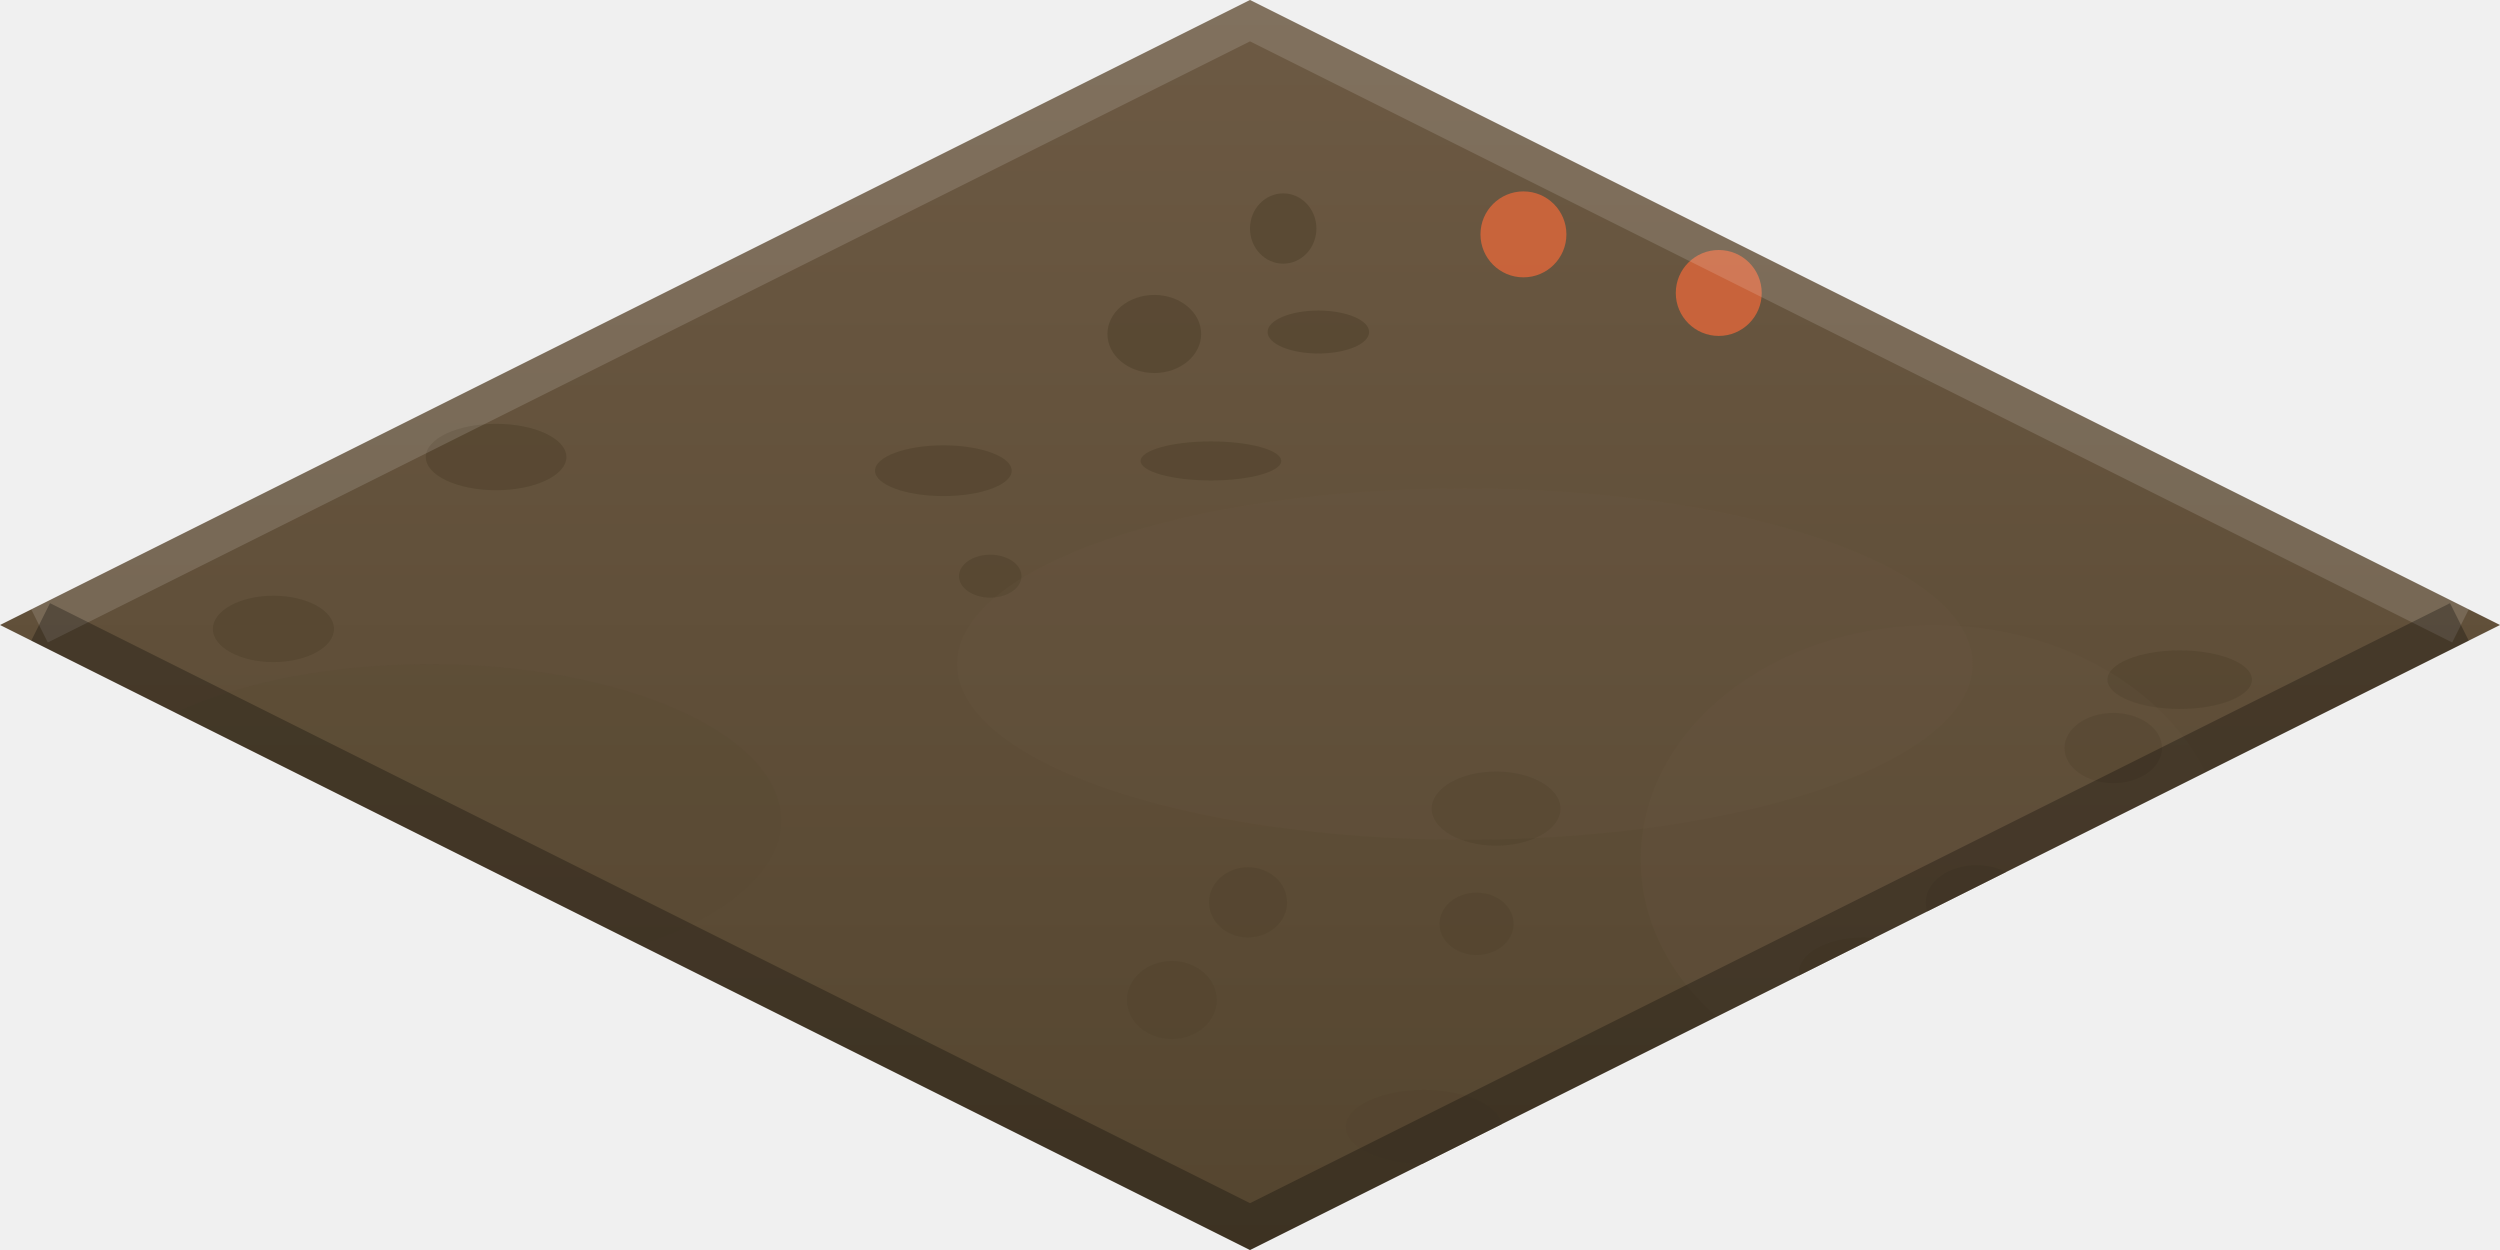
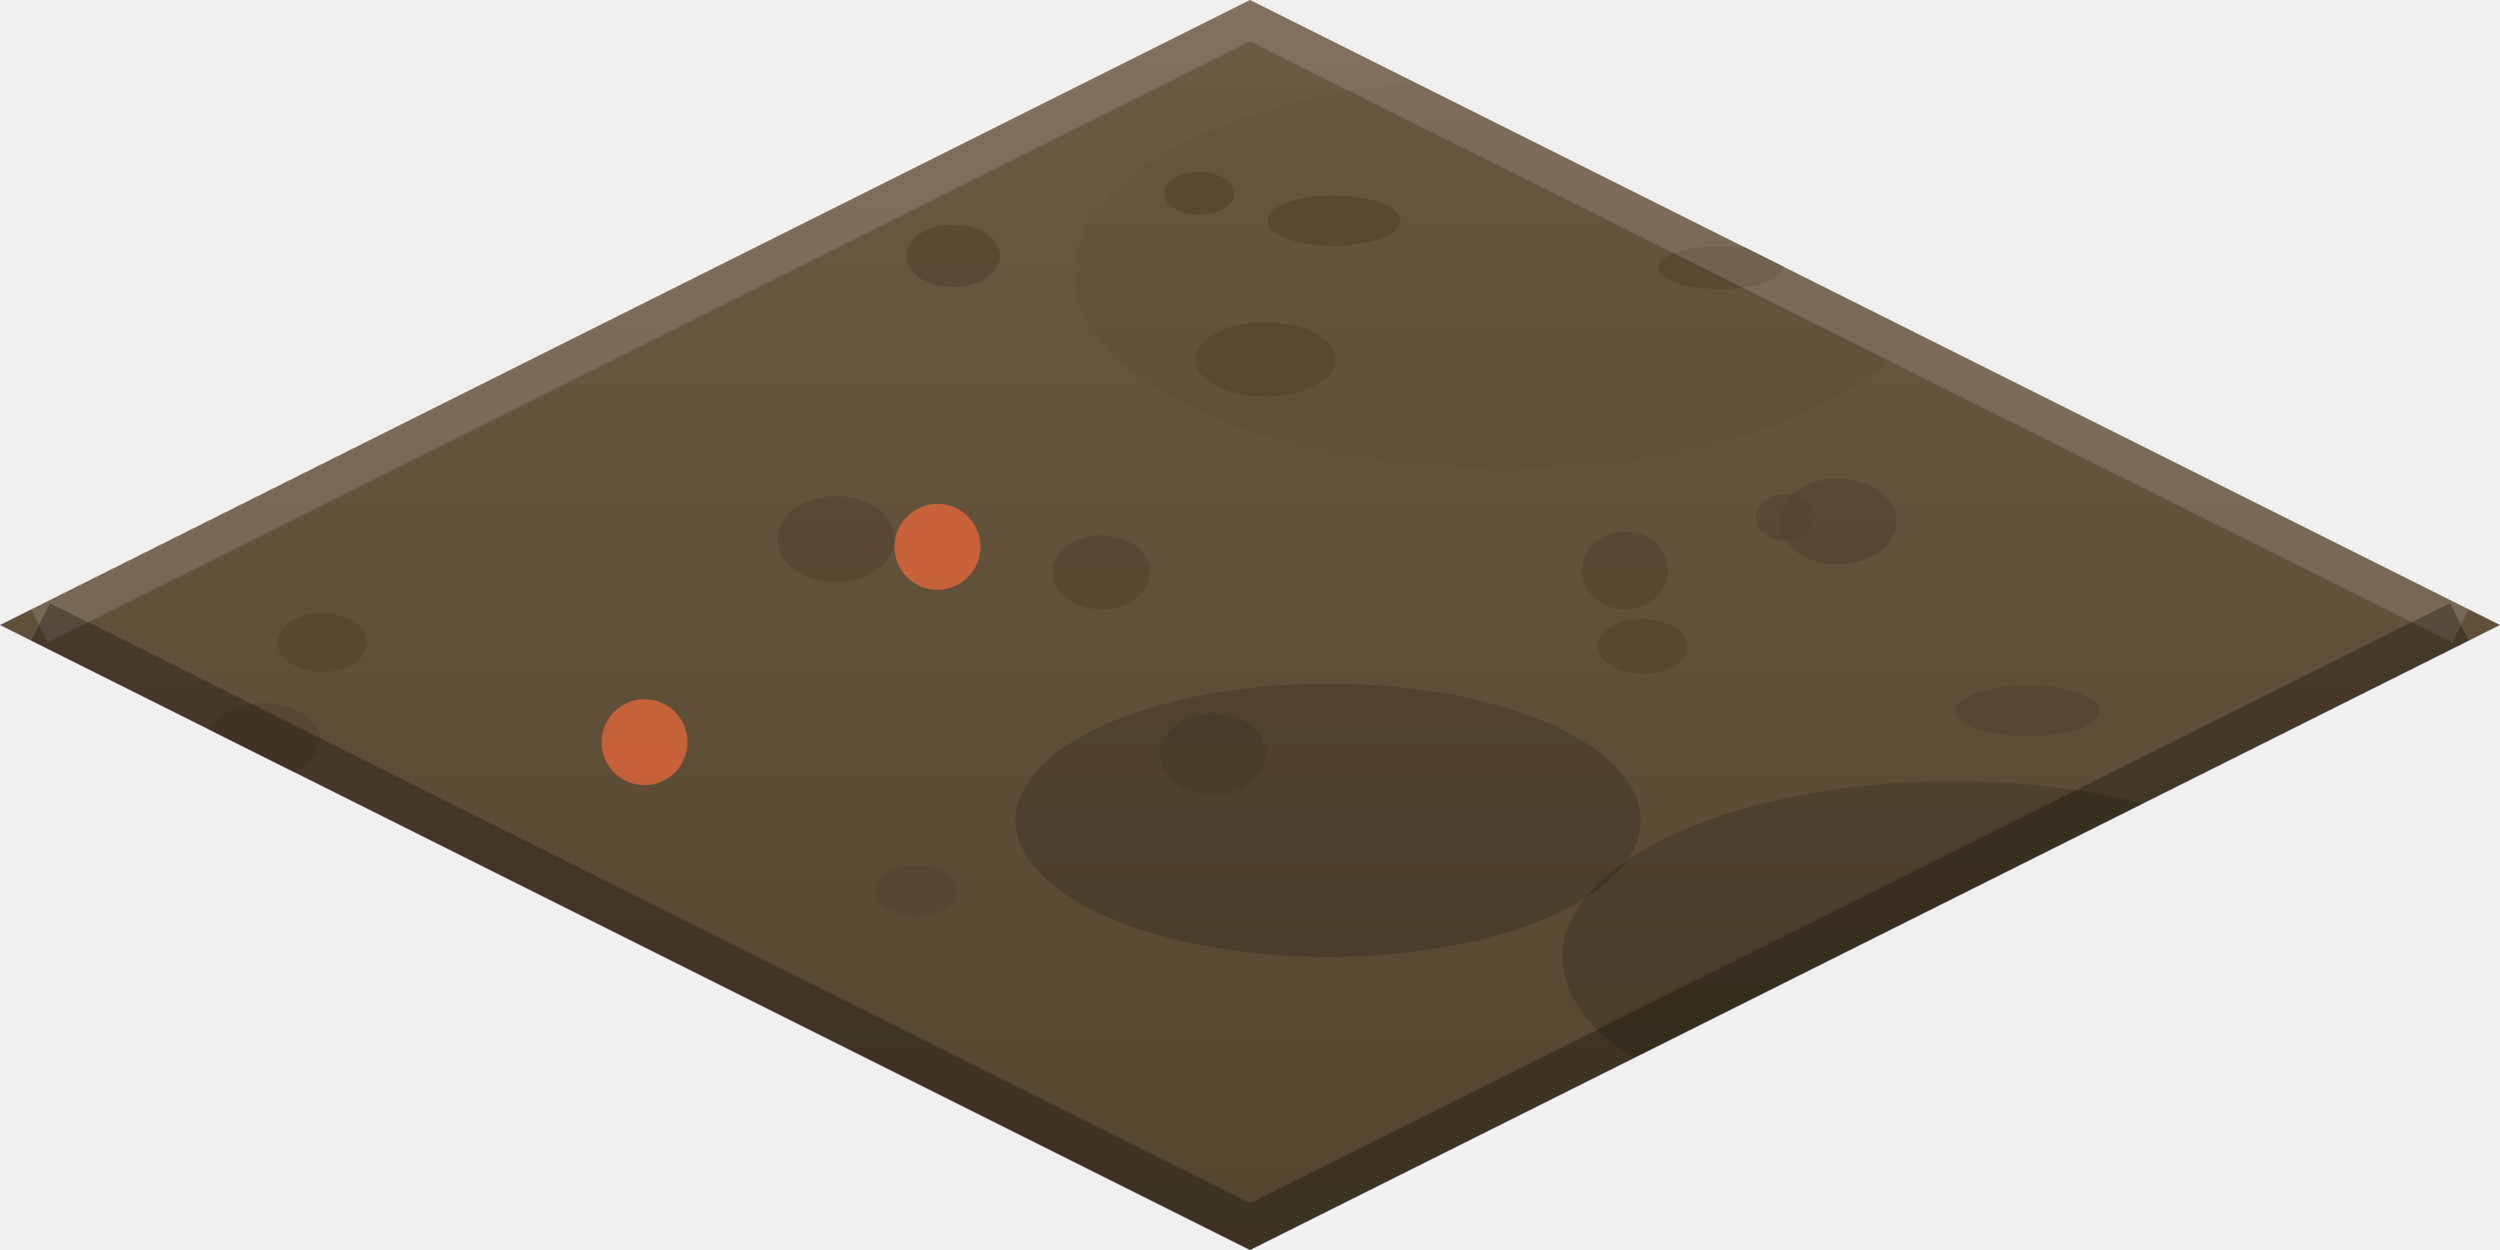
<svg xmlns="http://www.w3.org/2000/svg" width="128" height="64" viewBox="0 0 128 64">
  <defs>
    <linearGradient id="tg" x1="0" y1="0" x2="0" y2="1">
      <stop offset="0" stop-color="#6D5A44" stop-opacity="1" />
      <stop offset="1" stop-color="#54452F" stop-opacity="1" />
    </linearGradient>
    <clipPath id="dia">
      <path d="M64,0 L128,32 L64,64 L0,32 Z" />
    </clipPath>
    <filter id="blur4" x="-50%" y="-50%" width="200%" height="200%">
      <feGaussianBlur stdDeviation="4" />
    </filter>
    <filter id="blur2" x="-50%" y="-50%" width="200%" height="200%">
      <feGaussianBlur stdDeviation="2" />
    </filter>
    <filter id="blur8" x="-80%" y="-80%" width="260%" height="260%">
      <feGaussianBlur stdDeviation="8" />
    </filter>
  </defs>
  <g clip-path="url(#dia)">
    <rect width="128" height="64" fill="url(#tg)" />
-     <ellipse cx="111.6" cy="34.8" rx="3.7" ry="1.5" fill="#54452F" opacity=".7" />
-     <ellipse cx="48.3" cy="24.1" rx="3.5" ry="1.3" fill="#54452F" opacity=".7" />
-     <ellipse cx="101.2" cy="46.2" rx="2.6" ry="1.9" fill="#54452F" opacity=".7" />
-     <ellipse cx="67.5" cy="17.0" rx="2.6" ry="1.1" fill="#54452F" opacity=".7" />
-     <ellipse cx="25.3" cy="54.0" rx="2.1" ry="2.0" fill="#54452F" opacity=".7" />
-     <ellipse cx="75.6" cy="47.3" rx="1.9" ry="1.6" fill="#54452F" opacity=".7" />
-     <ellipse cx="11.0" cy="50.2" rx="1.9" ry="1.7" fill="#54452F" opacity=".7" />
-     <ellipse cx="117.5" cy="16.7" rx="2.3" ry="1.0" fill="#54452F" opacity=".7" />
-     <ellipse cx="59.1" cy="17.1" rx="2.4" ry="2.0" fill="#54452F" opacity=".7" />
-     <ellipse cx="108.2" cy="38.3" rx="2.5" ry="1.8" fill="#54452F" opacity=".7" />
-     <ellipse cx="14.0" cy="32.2" rx="3.1" ry="1.7" fill="#54452F" opacity=".7" />
-     <ellipse cx="41.7" cy="6.6" rx="2.3" ry="1.1" fill="#54452F" opacity=".7" />
-     <ellipse cx="72.9" cy="57.7" rx="4.0" ry="1.9" fill="#54452F" opacity=".7" />
-     <ellipse cx="26.0" cy="53.6" rx="2.5" ry="1.6" fill="#54452F" opacity=".7" />
-     <ellipse cx="25.4" cy="23.4" rx="3.6" ry="1.7" fill="#54452F" opacity=".7" />
-     <ellipse cx="13.1" cy="55.2" rx="2.5" ry="1.9" fill="#54452F" opacity=".7" />
-     <ellipse cx="100.2" cy="6.5" rx="3.2" ry="1.7" fill="#54452F" opacity=".7" />
-     <ellipse cx="60.0" cy="51.2" rx="2.3" ry="2.0" fill="#54452F" opacity=".7" />
-     <ellipse cx="95.4" cy="49.8" rx="3.3" ry="1.8" fill="#54452F" opacity=".7" />
-     <ellipse cx="76.6" cy="41.4" rx="3.3" ry="1.9" fill="#54452F" opacity=".7" />
-     <ellipse cx="65.7" cy="11.7" rx="1.7" ry="1.8" fill="#54452F" opacity=".7" />
-     <ellipse cx="50.7" cy="29.5" rx="1.6" ry="1.1" fill="#54452F" opacity=".7" />
-     <ellipse cx="13.6" cy="54.8" rx="3.1" ry="1.7" fill="#54452F" opacity=".7" />
-     <ellipse cx="17.5" cy="16.0" rx="2.4" ry="2.2" fill="#54452F" opacity=".7" />
-     <ellipse cx="62.0" cy="23.6" rx="3.6" ry="1.0" fill="#54452F" opacity=".7" />
-     <ellipse cx="63.9" cy="46.2" rx="2.0" ry="1.8" fill="#54452F" opacity=".7" />
-     <ellipse cx="99" cy="44" rx="15" ry="12" fill="#6D5A44" opacity=".16" />
-     <ellipse cx="75" cy="34" rx="26" ry="9" fill="#6D5A44" opacity=".16" />
-     <ellipse cx="22" cy="42" rx="18" ry="8" fill="#54452F" opacity=".16" />
-     <circle cx="88" cy="15" r="2.2" fill="#E8683A" opacity=".75" />
-     <circle cx="78" cy="12" r="2.2" fill="#E8683A" opacity=".75" />
-     <circle cx="97" cy="12" r="2.2" fill="#E8683A" opacity=".75" />
+     <ellipse cx="42.8" cy="27.6" rx="3.0" ry="2.2" fill="#54452F" opacity=".7" />
+     <ellipse cx="117.6" cy="22.5" rx="4.0" ry="2.0" fill="#54452F" opacity=".7" />
+     <ellipse cx="13.5" cy="37.9" rx="2.9" ry="1.9" fill="#54452F" opacity=".7" />
+     <ellipse cx="91.4" cy="26.5" rx="1.5" ry="1.2" fill="#54452F" opacity=".7" />
+     <ellipse cx="30.4" cy="51.2" rx="2.7" ry="1.1" fill="#54452F" opacity=".7" />
+     <ellipse cx="64.8" cy="18.4" rx="3.6" ry="1.9" fill="#54452F" opacity=".7" />
+     <ellipse cx="117.4" cy="42.2" rx="3.1" ry="2.0" fill="#54452F" opacity=".7" />
+     <ellipse cx="48.8" cy="13.1" rx="2.4" ry="1.6" fill="#54452F" opacity=".7" />
+     <ellipse cx="83.2" cy="29.2" rx="2.2" ry="2.0" fill="#54452F" opacity=".7" />
+     <ellipse cx="84.1" cy="33.1" rx="2.3" ry="1.4" fill="#54452F" opacity=".7" />
+     <ellipse cx="16.5" cy="32.9" rx="2.3" ry="1.5" fill="#54452F" opacity=".7" />
+     <ellipse cx="46.9" cy="45.6" rx="2.1" ry="1.3" fill="#54452F" opacity=".7" />
+     <ellipse cx="15.9" cy="9.4" rx="2.7" ry="1.8" fill="#54452F" opacity=".7" />
+     <ellipse cx="103.8" cy="36.4" rx="3.7" ry="1.3" fill="#54452F" opacity=".7" />
+     <ellipse cx="109.9" cy="20.3" rx="2.5" ry="2.2" fill="#54452F" opacity=".7" />
+     <ellipse cx="61.4" cy="9.9" rx="1.8" ry="1.1" fill="#54452F" opacity=".7" />
+     <ellipse cx="62.1" cy="38.6" rx="2.7" ry="2.1" fill="#54452F" opacity=".7" />
+     <ellipse cx="37.2" cy="10.5" rx="1.8" ry="1.9" fill="#54452F" opacity=".7" />
+     <ellipse cx="68.3" cy="11.3" rx="3.4" ry="1.3" fill="#54452F" opacity=".7" />
+     <ellipse cx="88.1" cy="13.7" rx="3.2" ry="1.1" fill="#54452F" opacity=".7" />
+     <ellipse cx="19.3" cy="18.4" rx="1.9" ry="1.3" fill="#54452F" opacity=".7" />
+     <ellipse cx="111.8" cy="16.7" rx="2.6" ry="1.0" fill="#54452F" opacity=".7" />
+     <ellipse cx="13.3" cy="55.8" rx="2.4" ry="1.2" fill="#54452F" opacity=".7" />
+     <ellipse cx="56.4" cy="29.3" rx="2.5" ry="1.9" fill="#54452F" opacity=".7" />
+     <ellipse cx="33.1" cy="52.6" rx="2.7" ry="2.1" fill="#54452F" opacity=".7" />
+     <ellipse cx="94.1" cy="26.7" rx="3.0" ry="2.2" fill="#54452F" opacity=".7" />
+     <ellipse cx="77" cy="14" rx="22" ry="10" fill="#54452F" opacity=".16" />
+     <ellipse cx="68" cy="42" rx="16" ry="7" fill="#000" opacity=".16" />
+     <ellipse cx="100" cy="49" rx="20" ry="9" fill="#000" opacity=".16" />
+     <circle cx="33" cy="38" r="2.2" fill="#E8683A" opacity=".75" />
+     <circle cx="48" cy="28" r="2.2" fill="#E8683A" opacity=".75" />
+     <circle cx="109" cy="52" r="2.2" fill="#E8683A" opacity=".75" />
    <path d="M2,32 L64,1 L126,32" fill="none" stroke="#fff" stroke-width="2" opacity=".14" />
    <path d="M2,32 L64,63 L126,32" fill="none" stroke="#000" stroke-width="2.5" opacity=".28" />
  </g>
</svg>
